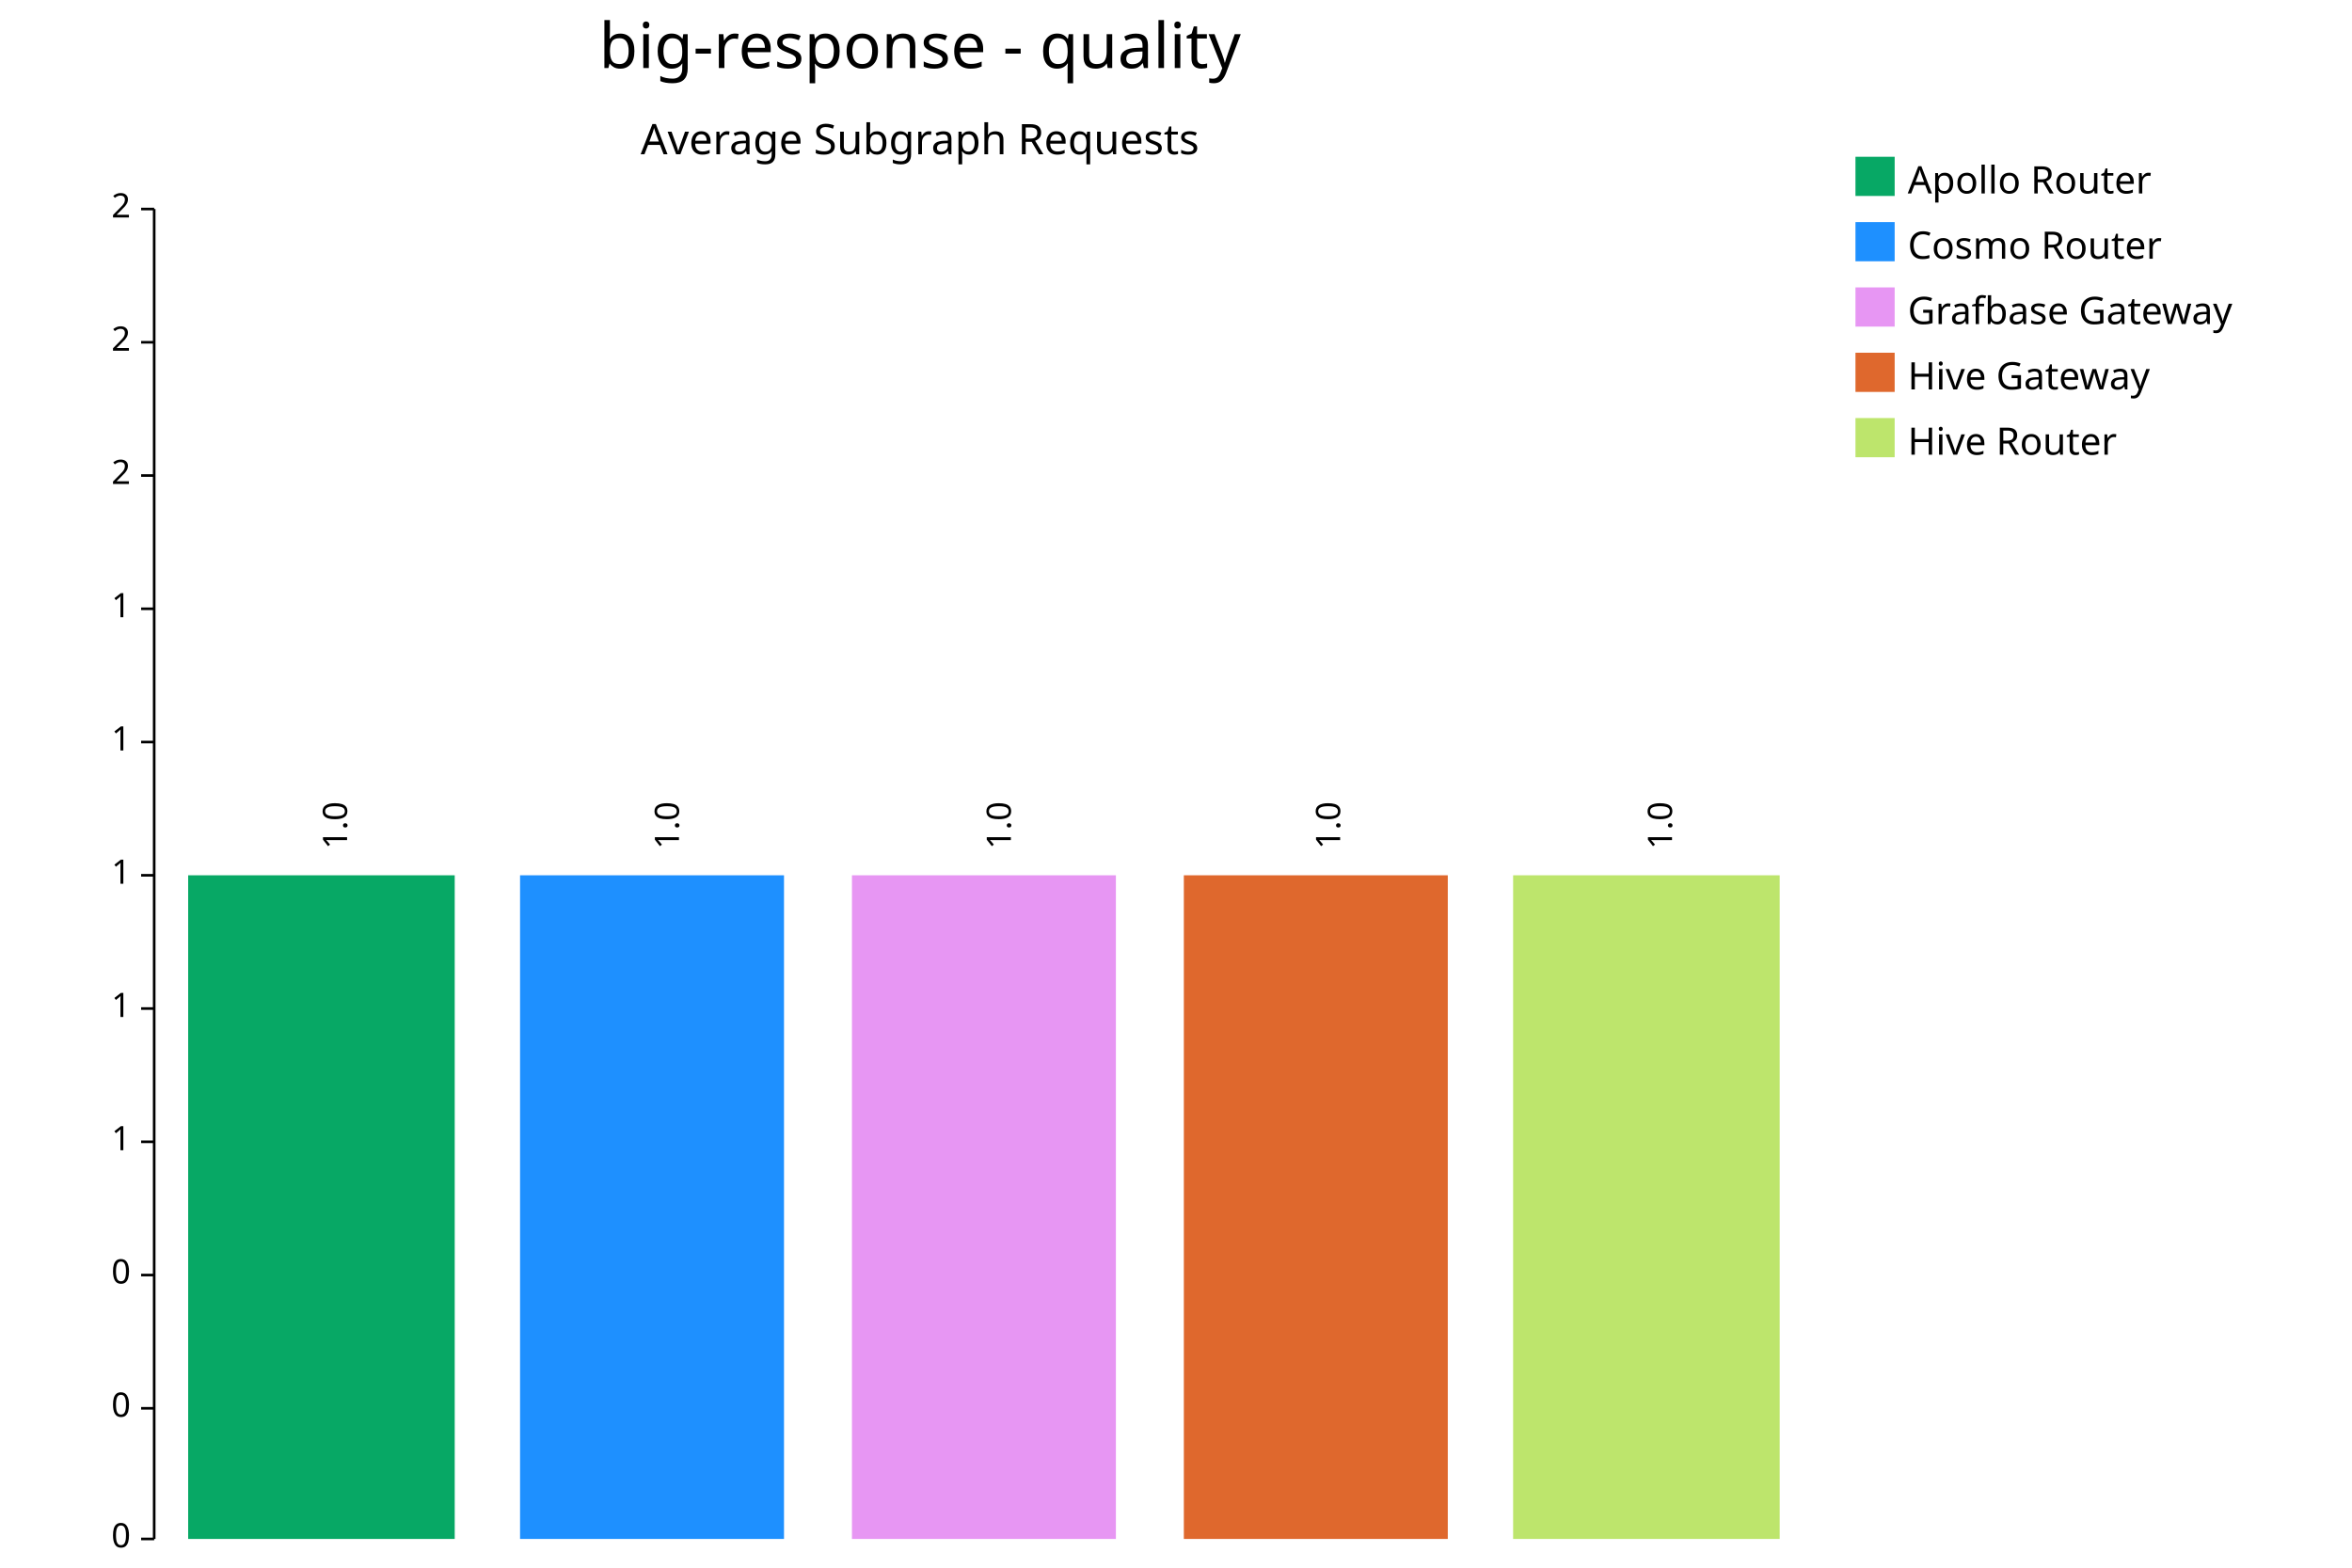
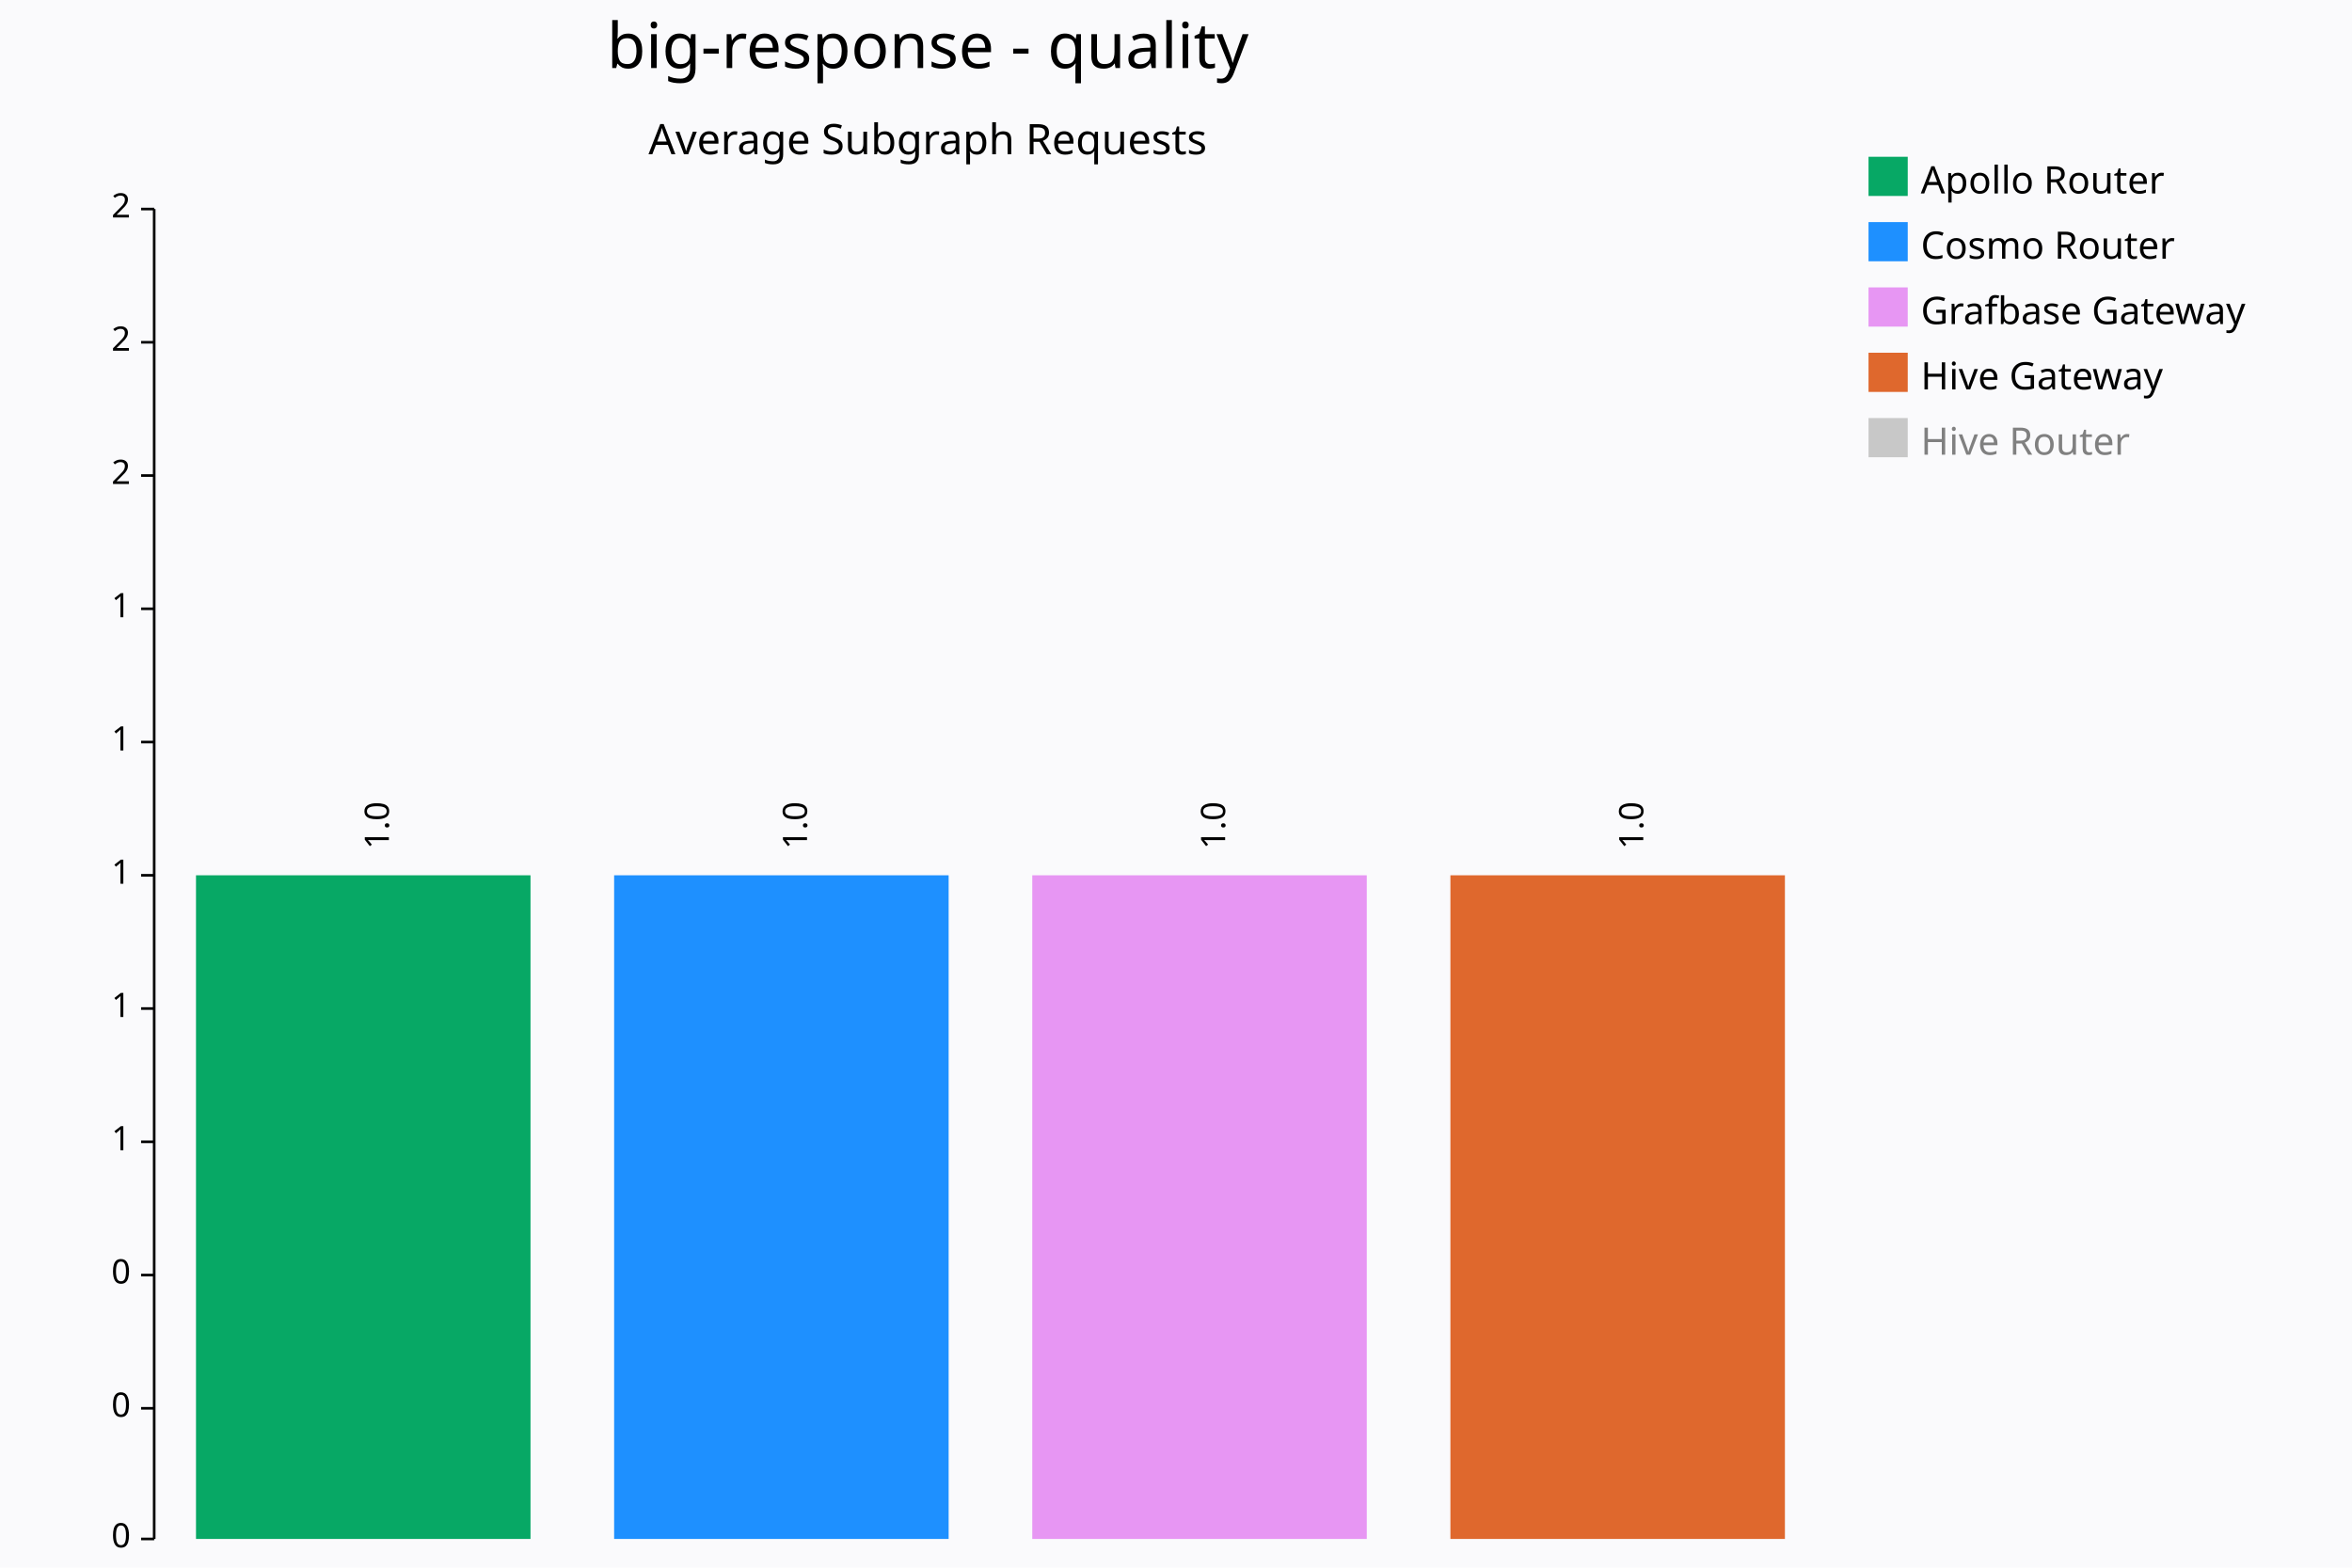
<svg xmlns="http://www.w3.org/2000/svg" width="900" height="600" viewBox="0 0 900 600">
-   <text x="352" y="20" dy="0.5ex" text-anchor="middle" font-family="sans-serif" font-size="24.194" opacity="1" fill="#000000">
+   <rect x="0" y="0" width="900" height="600" opacity="1" fill="#FAFAFC" stroke="none" />
+   <text x="355" y="20" dy="0.5ex" text-anchor="middle" font-family="sans-serif" font-size="24.194" opacity="1" fill="#000000">
big-response - quality
</text>
-   <text x="352" y="55" dy="0.5ex" text-anchor="middle" font-family="sans-serif" font-size="16.129" opacity="1" fill="#000000">
+   <text x="355" y="55" dy="0.5ex" text-anchor="middle" font-family="sans-serif" font-size="16.129" opacity="1" fill="#000000">
Average Subgraph Requests
</text>
  <polyline fill="none" opacity="1" stroke="#000000" stroke-width="1" points="59,80 59,589 " />
  <text x="50" y="589" dy="0.5ex" text-anchor="end" font-family="sans-serif" font-size="12.903" opacity="1" fill="#000000">
0
</text>
  <polyline fill="none" opacity="1" stroke="#000000" stroke-width="1" points="54,589 59,589 " />
  <text x="50" y="539" dy="0.5ex" text-anchor="end" font-family="sans-serif" font-size="12.903" opacity="1" fill="#000000">
0
</text>
  <polyline fill="none" opacity="1" stroke="#000000" stroke-width="1" points="54,539 59,539 " />
  <text x="50" y="488" dy="0.5ex" text-anchor="end" font-family="sans-serif" font-size="12.903" opacity="1" fill="#000000">
0
</text>
  <polyline fill="none" opacity="1" stroke="#000000" stroke-width="1" points="54,488 59,488 " />
  <text x="50" y="437" dy="0.5ex" text-anchor="end" font-family="sans-serif" font-size="12.903" opacity="1" fill="#000000">
1
</text>
  <polyline fill="none" opacity="1" stroke="#000000" stroke-width="1" points="54,437 59,437 " />
  <text x="50" y="386" dy="0.5ex" text-anchor="end" font-family="sans-serif" font-size="12.903" opacity="1" fill="#000000">
1
</text>
  <polyline fill="none" opacity="1" stroke="#000000" stroke-width="1" points="54,386 59,386 " />
  <text x="50" y="335" dy="0.5ex" text-anchor="end" font-family="sans-serif" font-size="12.903" opacity="1" fill="#000000">
1
</text>
  <polyline fill="none" opacity="1" stroke="#000000" stroke-width="1" points="54,335 59,335 " />
  <text x="50" y="284" dy="0.5ex" text-anchor="end" font-family="sans-serif" font-size="12.903" opacity="1" fill="#000000">
1
</text>
  <polyline fill="none" opacity="1" stroke="#000000" stroke-width="1" points="54,284 59,284 " />
  <text x="50" y="233" dy="0.5ex" text-anchor="end" font-family="sans-serif" font-size="12.903" opacity="1" fill="#000000">
1
</text>
  <polyline fill="none" opacity="1" stroke="#000000" stroke-width="1" points="54,233 59,233 " />
  <text x="50" y="182" dy="0.5ex" text-anchor="end" font-family="sans-serif" font-size="12.903" opacity="1" fill="#000000">
2
</text>
  <polyline fill="none" opacity="1" stroke="#000000" stroke-width="1" points="54,182 59,182 " />
  <text x="50" y="131" dy="0.5ex" text-anchor="end" font-family="sans-serif" font-size="12.903" opacity="1" fill="#000000">
2
</text>
  <polyline fill="none" opacity="1" stroke="#000000" stroke-width="1" points="54,131 59,131 " />
  <text x="50" y="80" dy="0.5ex" text-anchor="end" font-family="sans-serif" font-size="12.903" opacity="1" fill="#000000">
2
</text>
  <polyline fill="none" opacity="1" stroke="#000000" stroke-width="1" points="54,80 59,80 " />
-   <rect x="72" y="335" width="102" height="254" opacity="1" fill="#07A865" stroke="none" />
-   <text x="123" y="325" dy="0.76em" text-anchor="start" font-family="sans-serif" font-size="12.903" opacity="1" fill="#000000" transform="rotate(270, 123, 325)">
+   <rect x="75" y="335" width="128" height="254" opacity="1" fill="#07A865" stroke="none" />
+   <text x="139" y="325" dy="0.76em" text-anchor="start" font-family="sans-serif" font-size="12.903" opacity="1" fill="#000000" transform="rotate(270, 139, 325)">
1.0
</text>
-   <rect x="199" y="335" width="101" height="254" opacity="1" fill="#1E90FF" stroke="none" />
-   <text x="250" y="325" dy="0.76em" text-anchor="start" font-family="sans-serif" font-size="12.903" opacity="1" fill="#000000" transform="rotate(270, 250, 325)">
+   <rect x="235" y="335" width="128" height="254" opacity="1" fill="#1E90FF" stroke="none" />
+   <text x="299" y="325" dy="0.76em" text-anchor="start" font-family="sans-serif" font-size="12.903" opacity="1" fill="#000000" transform="rotate(270, 299, 325)">
1.0
</text>
-   <rect x="326" y="335" width="101" height="254" opacity="1" fill="#E796F3" stroke="none" />
-   <text x="377" y="325" dy="0.76em" text-anchor="start" font-family="sans-serif" font-size="12.903" opacity="1" fill="#000000" transform="rotate(270, 377, 325)">
+   <rect x="395" y="335" width="128" height="254" opacity="1" fill="#E796F3" stroke="none" />
+   <text x="459" y="325" dy="0.76em" text-anchor="start" font-family="sans-serif" font-size="12.903" opacity="1" fill="#000000" transform="rotate(270, 459, 325)">
1.0
</text>
-   <rect x="453" y="335" width="101" height="254" opacity="1" fill="#DF682D" stroke="none" />
-   <text x="503" y="325" dy="0.76em" text-anchor="start" font-family="sans-serif" font-size="12.903" opacity="1" fill="#000000" transform="rotate(270, 503, 325)">
+   <rect x="555" y="335" width="128" height="254" opacity="1" fill="#DF682D" stroke="none" />
+   <text x="619" y="325" dy="0.76em" text-anchor="start" font-family="sans-serif" font-size="12.903" opacity="1" fill="#000000" transform="rotate(270, 619, 325)">
1.0
</text>
-   <rect x="579" y="335" width="102" height="254" opacity="1" fill="#BDE56C" stroke="none" />
-   <text x="630" y="325" dy="0.76em" text-anchor="start" font-family="sans-serif" font-size="12.903" opacity="1" fill="#000000" transform="rotate(270, 630, 325)">
- 1.0
- </text>
-   <rect x="710" y="60" width="15" height="15" opacity="1" fill="#07A865" stroke="none" />
-   <text x="730" y="63" dy="0.76em" text-anchor="start" font-family="sans-serif" font-size="14.516" opacity="1" fill="#000000">
+   <rect x="715" y="60" width="15" height="15" opacity="1" fill="#07A865" stroke="none" />
+   <text x="735" y="63" dy="0.76em" text-anchor="start" font-family="sans-serif" font-size="14.516" opacity="1" fill="#000000">
Apollo Router
</text>
-   <rect x="710" y="85" width="15" height="15" opacity="1" fill="#1E90FF" stroke="none" />
-   <text x="730" y="88" dy="0.76em" text-anchor="start" font-family="sans-serif" font-size="14.516" opacity="1" fill="#000000">
+   <rect x="715" y="85" width="15" height="15" opacity="1" fill="#1E90FF" stroke="none" />
+   <text x="735" y="88" dy="0.76em" text-anchor="start" font-family="sans-serif" font-size="14.516" opacity="1" fill="#000000">
Cosmo Router
</text>
-   <rect x="710" y="110" width="15" height="15" opacity="1" fill="#E796F3" stroke="none" />
-   <text x="730" y="113" dy="0.76em" text-anchor="start" font-family="sans-serif" font-size="14.516" opacity="1" fill="#000000">
+   <rect x="715" y="110" width="15" height="15" opacity="1" fill="#E796F3" stroke="none" />
+   <text x="735" y="113" dy="0.76em" text-anchor="start" font-family="sans-serif" font-size="14.516" opacity="1" fill="#000000">
Grafbase Gateway
</text>
-   <rect x="710" y="135" width="15" height="15" opacity="1" fill="#DF682D" stroke="none" />
-   <text x="730" y="138" dy="0.76em" text-anchor="start" font-family="sans-serif" font-size="14.516" opacity="1" fill="#000000">
+   <rect x="715" y="135" width="15" height="15" opacity="1" fill="#DF682D" stroke="none" />
+   <text x="735" y="138" dy="0.76em" text-anchor="start" font-family="sans-serif" font-size="14.516" opacity="1" fill="#000000">
Hive Gateway
</text>
-   <rect x="710" y="160" width="15" height="15" opacity="1" fill="#BDE56C" stroke="none" />
-   <text x="730" y="163" dy="0.76em" text-anchor="start" font-family="sans-serif" font-size="14.516" opacity="1" fill="#000000">
+   <rect x="715" y="160" width="15" height="15" opacity="1" fill="#C8C8C8" stroke="none" />
+   <text x="735" y="163" dy="0.76em" text-anchor="start" font-family="sans-serif" font-size="14.516" opacity="1" fill="#808080">
Hive Router
</text>
</svg>
